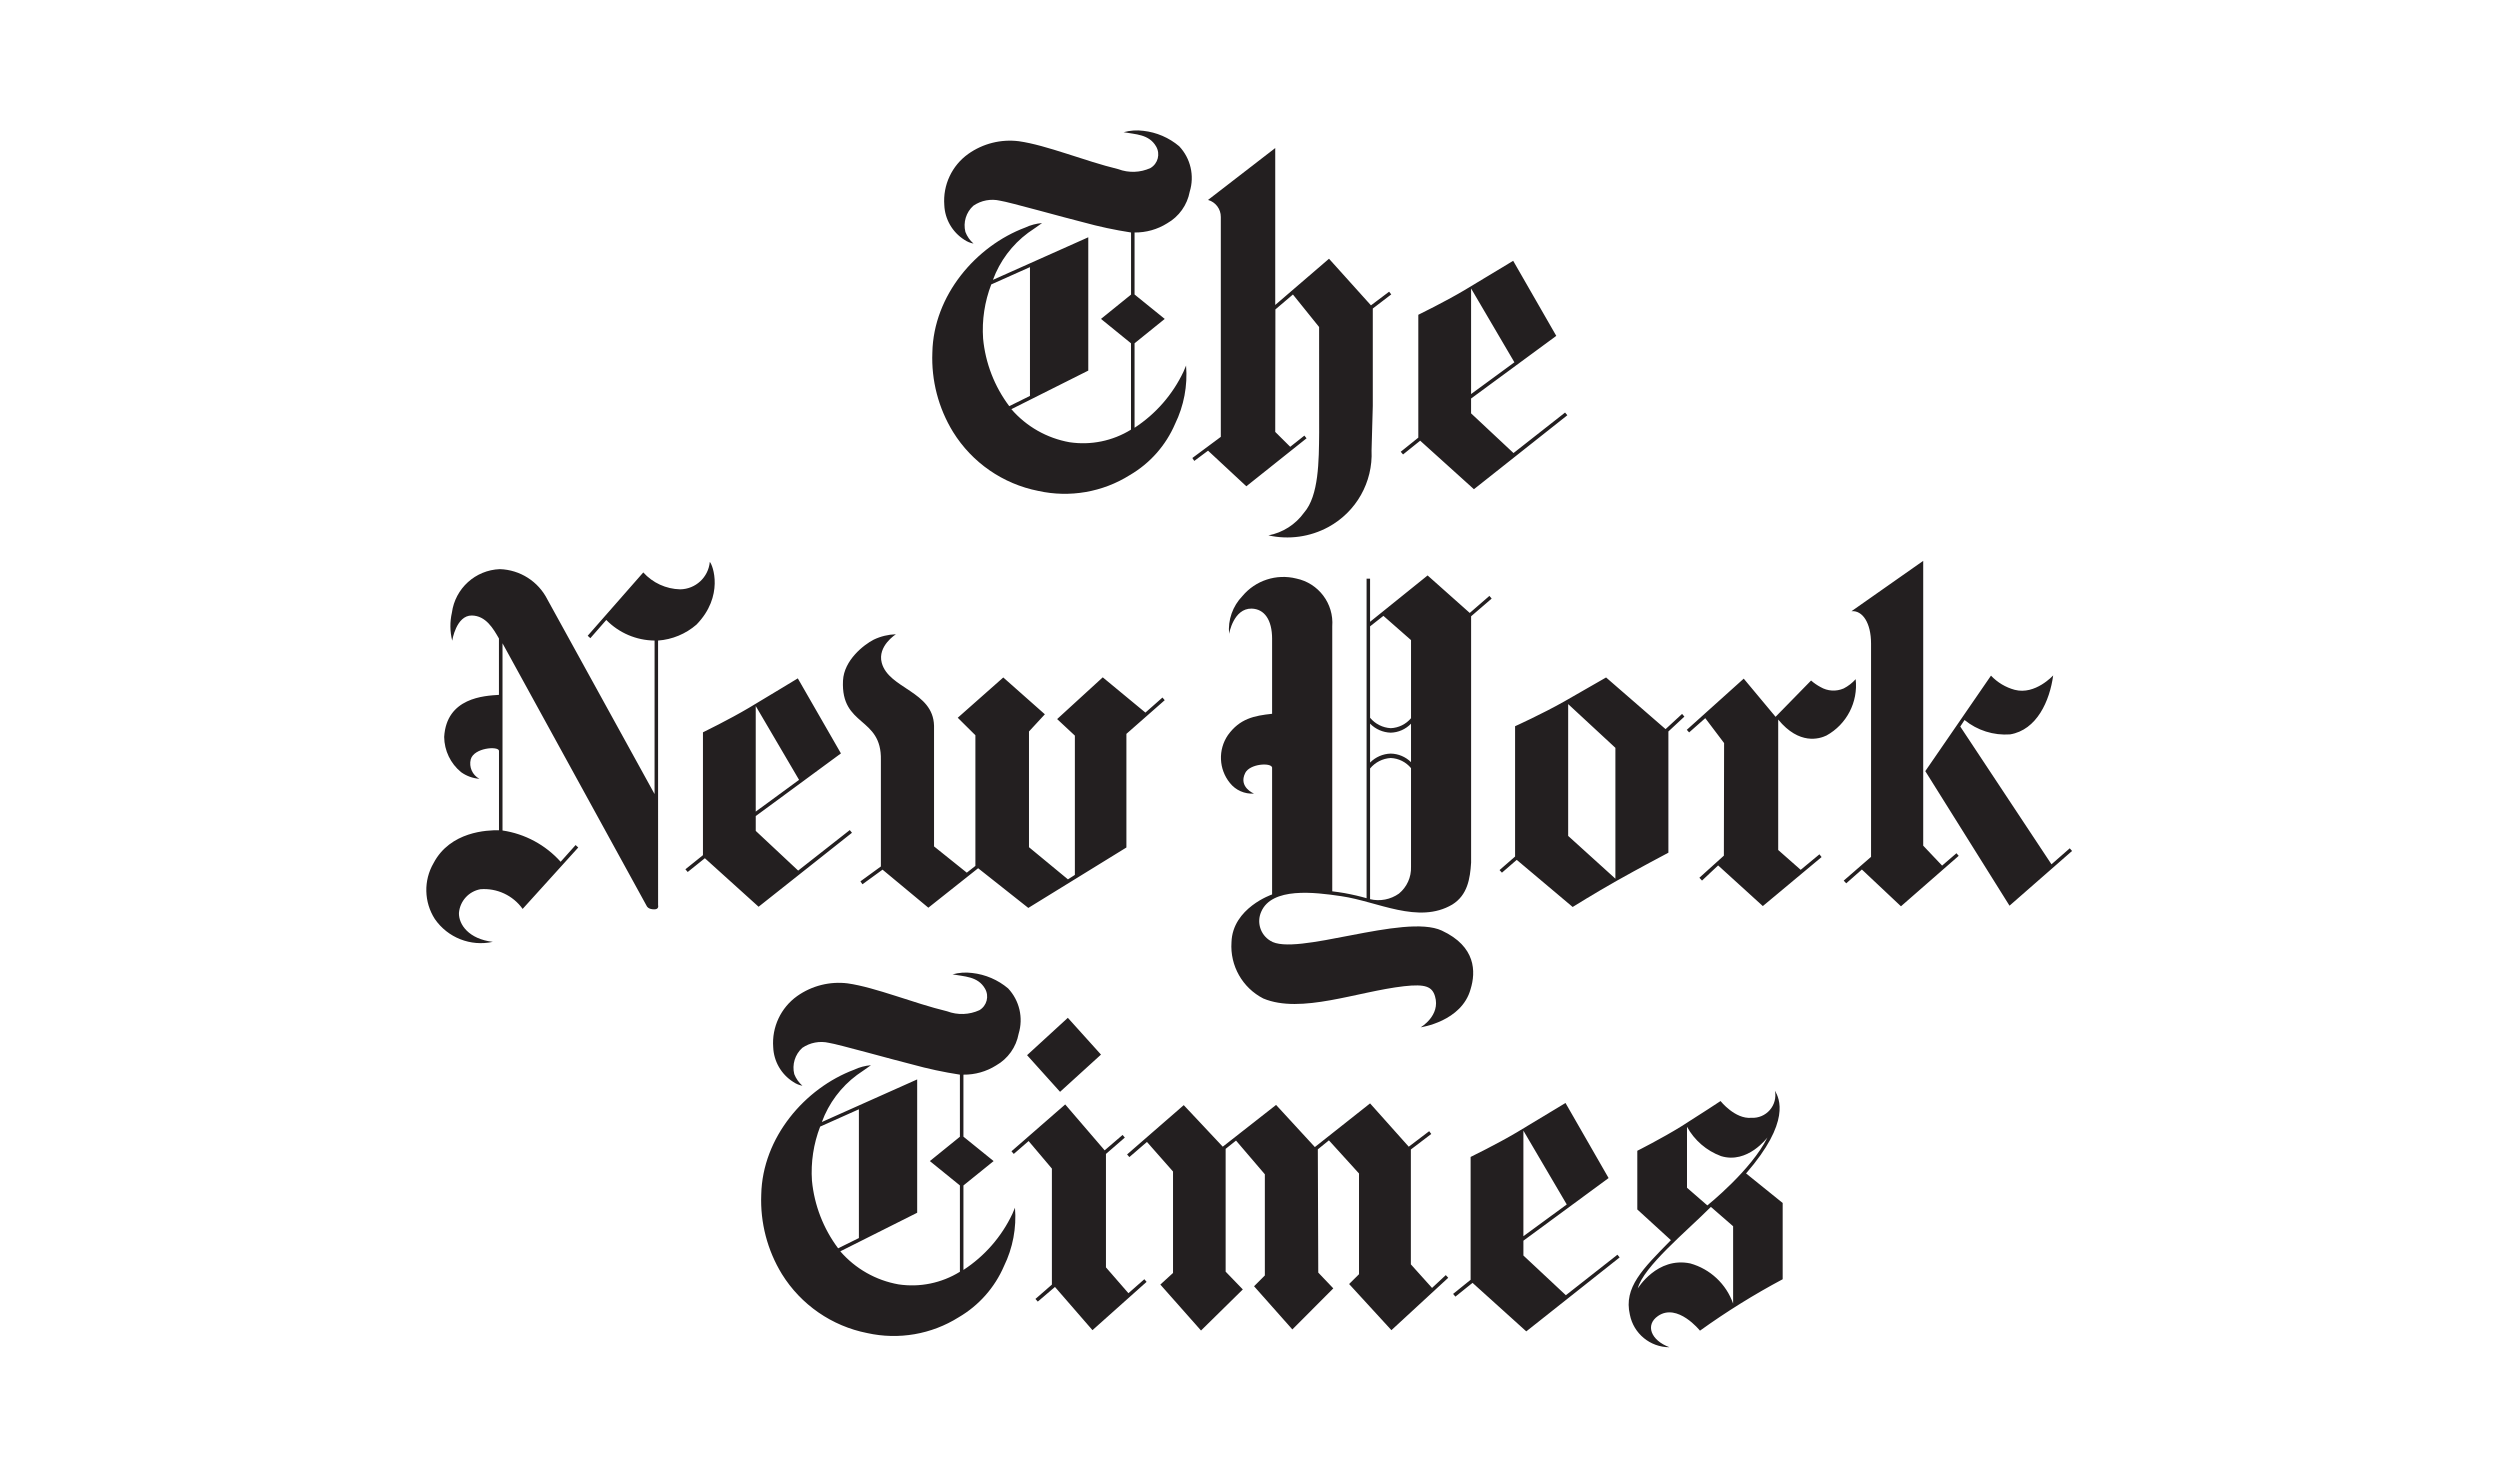
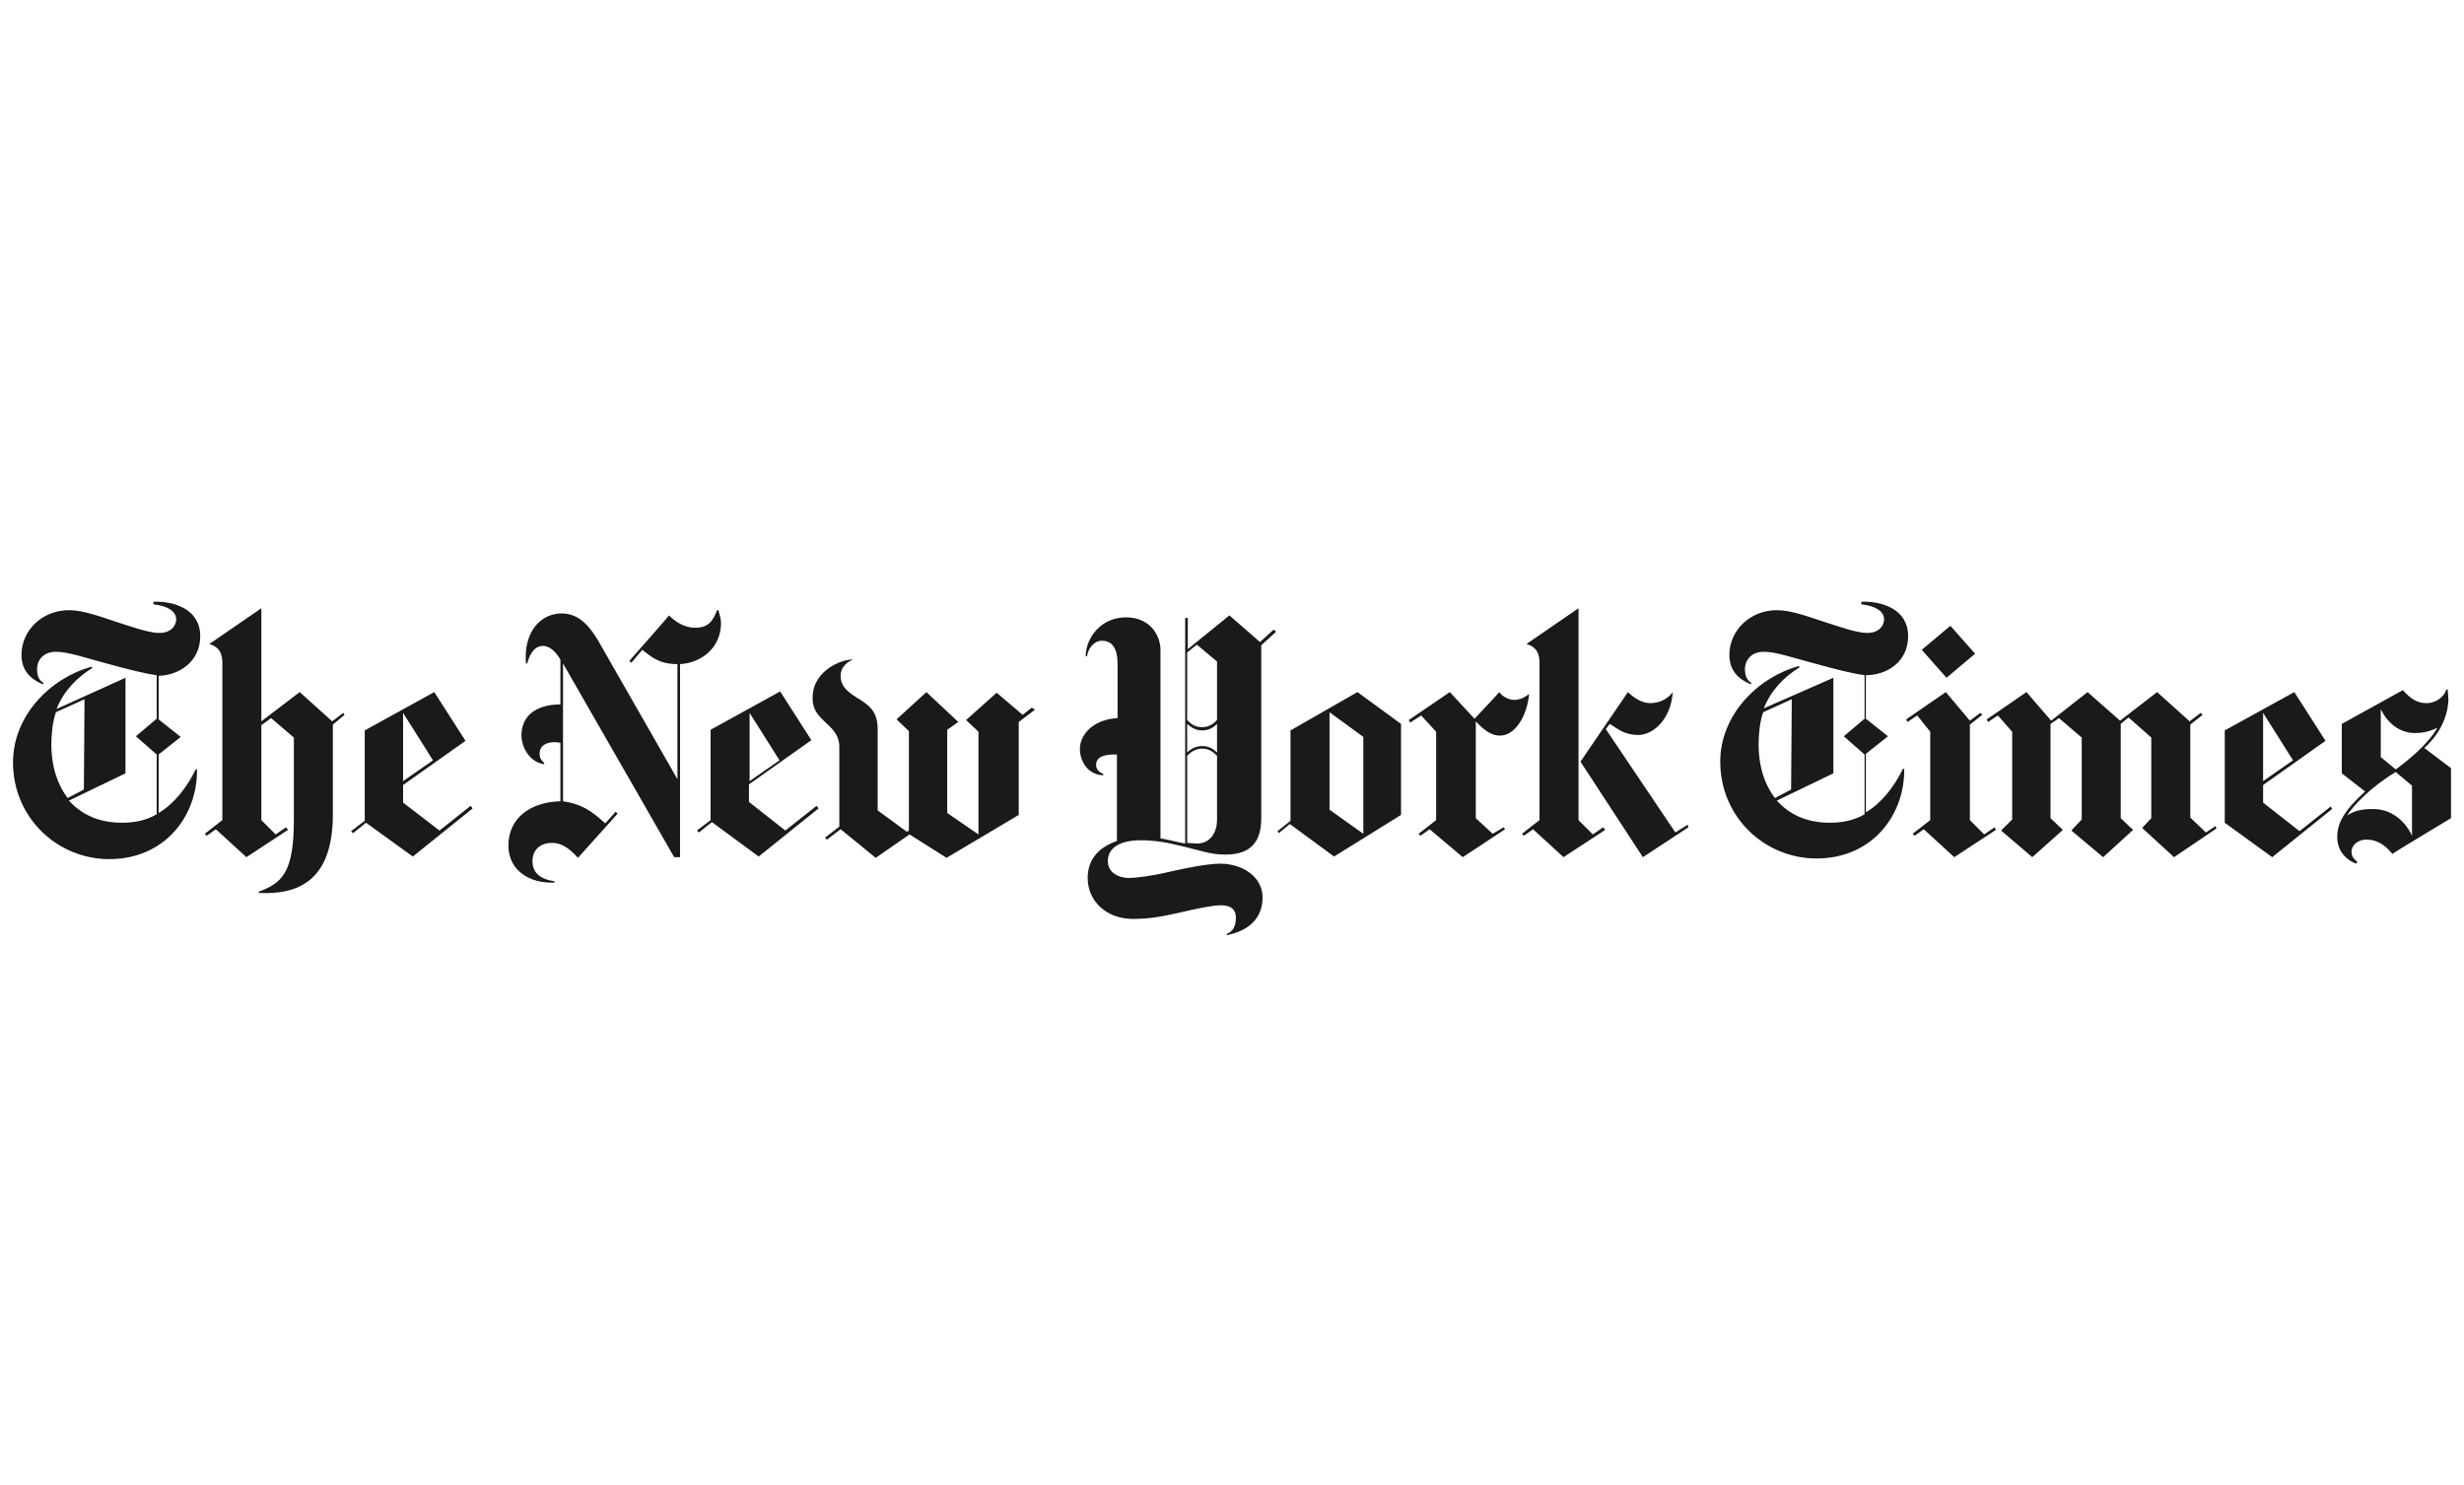
- <svg xmlns="http://www.w3.org/2000/svg" id="Layer_1" data-name="Layer 1" viewBox="0 0 215 127">
-   <defs>
-     <style>.cls-1{fill:none;}.cls-2{fill:transparent;}.cls-3{clip-path:url(#clip-path);}.cls-4{clip-path:url(#clip-path-2);}.cls-5{fill:#231f20;}.cls-6{clip-path:url(#clip-path-3);}.cls-7{clip-path:url(#clip-path-4);}.cls-8{clip-path:url(#clip-path-5);}.cls-9{clip-path:url(#clip-path-6);}</style>
-     <clipPath id="clip-path">
-       <rect class="cls-1" x="70.104" y="2.088" width="67.244" height="48.031" />
-     </clipPath>
-     <clipPath id="clip-path-2">
-       <rect class="cls-1" x="80.18" y="11.214" width="293.558" height="41.225" />
-     </clipPath>
-     <clipPath id="clip-path-3">
-       <rect class="cls-1" x="34.424" y="37.083" width="145.466" height="58.324" />
-     </clipPath>
-     <clipPath id="clip-path-4">
-       <rect class="cls-1" x="-22.474" y="47.123" width="293.558" height="41.225" />
-     </clipPath>
-     <clipPath id="clip-path-5">
-       <rect class="cls-1" x="63.243" y="75.508" width="115.275" height="49.404" />
-     </clipPath>
-     <clipPath id="clip-path-6">
-       <polygon class="cls-1" points="-140.248 83.64 153.31 83.64 153.31 124.865 -140.248 124.865 -140.248 83.64 -140.248 83.64" />
-     </clipPath>
-   </defs>
-   <rect class="cls-2" x="-4.044" y="-3.092" width="223.255" height="134.511" />
-   <path class="cls-1" d="M17.438,10.001H196.91V119.928H17.438Z" />
-   <g class="cls-3">
-     <g class="cls-4">
-       <path class="cls-5" d="M98.326,11.251a5.772,5.772,0,0,1,3.084,1.326,3.983,3.983,0,0,1,.907,3.902,3.97,3.97,0,0,1-1.941,2.726,5.158,5.158,0,0,1-2.804.789v5.333l2.595,2.1-2.595,2.096v7.266a11.76,11.76,0,0,0,4.211-4.83s.07-.178.219-.522a9.641,9.641,0,0,1-.948,5.023A9.369,9.369,0,0,1,97.164,40.858a10.517,10.517,0,0,1-7.872,1.361A11.161,11.161,0,0,1,81.962,37.146a12.124,12.124,0,0,1-1.779-6.833c.1-4.919,3.761-9.161,7.986-10.743a4.178,4.178,0,0,1,1.448-.386c-.334.228-.723.526-1.201.839a8.838,8.838,0,0,0-3.024,4.045l8.2-3.662V31.871l-6.615,3.318A8.615,8.615,0,0,0,91.98,38.032,7.836,7.836,0,0,0,97.266,36.949V29.523L94.685,27.426l2.585-2.092v-5.34a35.896,35.896,0,0,1-4.122-.882c-1.47-.36-6.373-1.74-7.144-1.853a2.897,2.897,0,0,0-2.295.433,2.288,2.288,0,0,0-.685,2.255,2.518,2.518,0,0,0,.7,1.002,2.105,2.105,0,0,1-.799-.333,3.713,3.713,0,0,1-1.715-2.978,4.95,4.95,0,0,1,2.065-4.404,6.192,6.192,0,0,1,4.339-1.09c2.413.34,5.662,1.705,8.552,2.402a3.602,3.602,0,0,0,2.777-.097,1.36,1.36,0,0,0,.483-1.853c-.615-1.068-1.794-1.036-2.796-1.226a4.254,4.254,0,0,1,1.696-.119Zm-9.749,22.796V22.972l-3.329,1.489a10.933,10.933,0,0,0-.702,4.656A11.461,11.461,0,0,0,86.796,34.93l1.781-.882" />
-     </g>
-     <path class="cls-5" d="M130.133,22.43s-2.513,1.523-4.202,2.533c-1.69,1.002-3.956,2.108-3.956,2.108V37.636l-1.512,1.215.199.232,1.473-1.184,4.623,4.173,8.032-6.361-.194-.232-4.435,3.484-3.649-3.414V34.272l7.328-5.387Zm.106,8.728-3.726,2.73v-9.08l3.726,6.35M109.083,46.043a7.419,7.419,0,0,0,5.157-.719,7.12,7.12,0,0,0,3.714-6.586l.106-3.829v-8.376l1.588-1.215-.185-.232-1.56,1.175-3.608-4.01-4.625,3.976V12.732l-5.78,4.463A1.507,1.507,0,0,1,104.99,18.66V37.57L102.542,39.388l.166.251,1.184-.882,3.293,3.063,5.178-4.126-.187-.232-1.217.963-1.289-1.28.014-10.534,1.508-1.284,2.251,2.796s-.002,6.818.004,9.084c-.019,2.413-.025,5.425-1.295,6.876a4.905,4.905,0,0,1-3.068,1.96m35.956-.951c-2.071-.24-2.939-1.493-2.916-2.483a2.262,2.262,0,0,1,1.849-2.045,4.069,4.069,0,0,1,3.629,1.694l4.782-5.283-.228-.209-1.286,1.438a8.359,8.359,0,0,0-4.999-2.691V19.414l12.417,22.623s.12.259.631.259c.437,0,.331-.355.331-.355L159.247,19.178a5.678,5.678,0,0,0,3.3-1.369c2.392-2.456,1.413-5.139,1.149-5.395a2.594,2.594,0,0,1-2.548,2.359,4.414,4.414,0,0,1-3.173-1.454l-4.78,5.445.228.209,1.371-1.567a5.879,5.879,0,0,0,4.153,1.771l-.002,13.202-9.212-16.729a4.751,4.751,0,0,0-4.094-2.614,4.322,4.322,0,0,0-4.122,3.74,5.203,5.203,0,0,0,.025,2.413s.336-2.181,1.688-2.166c1.215.019,1.849,1.137,2.332,1.976v4.849c-1.25.081-4.511.229-4.711,3.62a3.972,3.972,0,0,0,1.454,3.028,3.096,3.096,0,0,0,1.574.572,1.488,1.488,0,0,1-.742-1.678c.282-.994,2.355-1.156,2.428-.739v6.841c-.996-.016-4.188.093-5.627,2.827a4.609,4.609,0,0,0,.11,4.807,4.811,4.811,0,0,0,4.988,1.965m26.226-22.662s-2.511,1.523-4.201,2.533c-1.688,1.002-3.956,2.108-3.956,2.108V37.636L161.598,38.85l.199.232,1.475-1.184,4.621,4.173,8.03-6.361-.189-.232-4.439,3.484-3.647-3.414V34.272l7.326-5.387-3.709-6.455Zm.108,8.728-3.726,2.73v-9.08l3.726,6.35m11.118,10.994L178.553,38.881l-1.728,1.257-.174-.251,1.759-1.28v-9.15c.085-3.766-3.451-2.835-3.258-6.829.081-1.756,1.783-3.086,2.641-3.527a4.766,4.766,0,0,1,1.912-.464s-1.612,1.009-1.22,2.459c.603,2.231,4.422,2.437,4.496,5.406V36.882l2.817,2.258.74-.58V27.323l-1.518-1.504L188.936,22.354l3.576,3.167-1.365,1.477v9.954l3.349,2.765.598-.383V27.354l-1.525-1.423,3.923-3.589,3.668,3.032,1.466-1.295.195.228-3.295,2.896v9.772l-8.436,5.198-4.316-3.415-4.28,3.394m29.565-23.117c0-1.651-.671-2.572-1.758-2.603-1.568-.031-1.941,2.173-1.941,2.173a4.132,4.132,0,0,1,1.143-3.248,4.589,4.589,0,0,1,4.633-1.512,3.899,3.899,0,0,1,3.096,4.111V40.745s.913.108,1.539.248c.727.147,1.413.344,1.413.344V13.857h.3v3.709l4.948-3.987,3.625,3.225,1.69-1.466.194.232-1.768,1.52V38.281c-.087,1.385-.312,2.789-1.617,3.6-2.91,1.721-6.423-.267-9.553-.719-2.322-.348-5.967-.785-6.882,1.342a1.974,1.974,0,0,0,.775,2.487c2.113,1.416,11.528-2.371,14.757-.87,2.943,1.373,2.931,3.543,2.478,5.028-.766,2.8-4.294,3.291-4.294,3.291s1.725-1.005,1.234-2.664c-.249-.839-.818-1.075-2.668-.87-4.033.46-8.858,2.413-12.098,1.056a5.047,5.047,0,0,1-2.738-4.834c.085-2.955,3.492-4.114,3.492-4.114V30.091c-.099-.433-1.919-.325-2.314.48-.603,1.214.752,1.767.752,1.767a2.421,2.421,0,0,1-2.067-.913,3.445,3.445,0,0,1-.17-4.115c1.023-1.419,2.251-1.667,3.799-1.833V19.035h-.001Zm8.425,22.387a3.064,3.064,0,0,0,2.483-.48,2.849,2.849,0,0,0,1.038-2.305V30.149a2.4,2.4,0,0,0-1.744-.87,2.496,2.496,0,0,0-1.777.901V41.422h.001Zm3.521-22.282-2.374-2.085-1.147.901v7.865a2.499,2.499,0,0,0,1.777.893,2.408,2.408,0,0,0,1.744-.858V19.14Zm0,7.189a2.508,2.508,0,0,1-1.748.773,2.592,2.592,0,0,1-1.773-.777v3.349a2.597,2.597,0,0,1,1.773-.773,2.556,2.556,0,0,1,1.748.735V26.329" />
-   </g>
-   <g class="cls-6">
-     <path class="cls-5" d="M27.479,58.339s-2.513,1.523-4.202,2.533c-1.69,1.002-3.956,2.108-3.956,2.108V73.545l-1.512,1.214.199.232,1.473-1.184,4.623,4.173L32.137,71.619l-.194-.232-4.435,3.484-3.649-3.414V70.18l7.328-5.387-3.708-6.454Zm.106,8.728-3.726,2.73v-9.08L27.585,67.067M6.429,81.952a7.419,7.419,0,0,0,5.157-.719,7.12,7.12,0,0,0,3.714-6.586l.106-3.829v-8.376l1.588-1.215-.185-.232-1.56,1.175L11.64,58.161,7.015,62.137V48.64l-5.78,4.463A1.507,1.507,0,0,1,2.336,54.569V73.479L-.112,75.296l.166.251,1.184-.882,3.293,3.063,5.178-4.126-.187-.232-1.217.963L7.015,73.054l.014-10.534,1.508-1.284,2.251,2.796s-.002,6.818.004,9.084c-.019,2.413-.025,5.425-1.295,6.876a4.901,4.901,0,0,1-3.068,1.959m35.956-.951C40.314,80.76,39.446,79.507,39.469,78.518a2.262,2.262,0,0,1,1.849-2.045A4.069,4.069,0,0,1,44.947,78.167L49.729,72.884l-.228-.209-1.286,1.438a8.359,8.359,0,0,0-4.999-2.691V55.323L55.634,77.946s.12.259.631.259c.437,0,.331-.355.331-.355l-.002-22.762a5.678,5.678,0,0,0,3.3-1.369c2.392-2.456,1.413-5.139,1.149-5.395a2.595,2.595,0,0,1-2.548,2.359,4.414,4.414,0,0,1-3.173-1.454l-4.78,5.445.228.209,1.371-1.567a5.879,5.879,0,0,0,4.153,1.771l-.002,13.202L47.08,51.56a4.751,4.751,0,0,0-4.094-2.614,4.322,4.322,0,0,0-4.122,3.74,5.203,5.203,0,0,0,.025,2.413s.336-2.181,1.688-2.166c1.214.019,1.849,1.137,2.332,1.976v4.849c-1.25.081-4.511.228-4.71,3.619a3.972,3.972,0,0,0,1.454,3.028,3.096,3.096,0,0,0,1.574.572,1.488,1.488,0,0,1-.742-1.678c.282-.994,2.355-1.156,2.428-.739v6.841c-.996-.016-4.188.093-5.627,2.827a4.609,4.609,0,0,0,.11,4.807,4.807,4.807,0,0,0,4.988,1.964M68.611,58.339S66.1,59.863,64.41,60.872c-1.688,1.002-3.956,2.108-3.956,2.108V73.545L58.944,74.759l.199.232,1.475-1.184,4.621,4.173,8.03-6.361-.189-.232-4.439,3.484-3.647-3.414V70.18L72.32,64.793l-3.709-6.454Zm.108,8.728-3.726,2.73v-9.08l3.726,6.35M79.838,78.062l-3.939-3.272L74.171,76.047l-.174-.251,1.759-1.28V65.366c.085-3.766-3.451-2.835-3.258-6.829.081-1.756,1.783-3.086,2.641-3.527a4.766,4.766,0,0,1,1.912-.464s-1.612,1.009-1.22,2.459c.603,2.231,4.422,2.437,4.496,5.406V72.791l2.817,2.258.74-.58V63.231L82.367,61.727l3.915-3.465,3.576,3.167-1.365,1.477v9.954l3.349,2.765L92.439,75.243V63.263l-1.525-1.423,3.923-3.589L98.505,61.283l1.466-1.295.195.228-3.295,2.896V72.884l-8.436,5.198-4.316-3.415-4.28,3.395M214.703,62.763l.196.228,1.512-1.304,2.244,2.545v8.724l-1.091.998,3.498,3.952,3.594-3.534-1.477-1.527V62.283l.893-.712,2.479,2.9v8.701l-.928.928,3.295,3.712,3.52-3.531-1.293-1.357L231.107,62.326l.954-.773,2.588,2.85V73.065l-.852.843,3.639,3.967,4.885-4.505-.21-.228-1.182,1.102-1.822-2.026V62.338l1.755-1.334-.18-.24-1.757,1.335-3.327-3.724L230.852,62.129l-3.335-3.624-4.586,3.593-3.356-3.574-4.872,4.238" />
-     <path class="cls-5" d="M204.76,62.493l.198.228,1.276-1.11,2.004,2.37v9.977l-1.416,1.234.202.228,1.477-1.26,3.225,3.716,4.655-4.153-.192-.228-1.37,1.203-1.932-2.22V62.721l1.623-1.407-.194-.224-1.542,1.322-3.392-3.948-4.621,4.03" />
-     <g class="cls-7">
-       <path class="cls-5" d="M206.102,54.229l3.506-3.214,2.852,3.163-3.521,3.202-2.837-3.152m-4.718-7.07a5.79,5.79,0,0,1,3.087,1.326,3.996,3.996,0,0,1,.905,3.902,3.955,3.955,0,0,1-1.943,2.726,5.156,5.156,0,0,1-2.804.789v5.333l2.596,2.1-2.596,2.096V72.698a11.743,11.743,0,0,0,4.212-4.83s.069-.178.22-.522a9.635,9.635,0,0,1-.946,5.023,9.395,9.395,0,0,1-3.891,4.397,10.495,10.495,0,0,1-7.87,1.361,11.179,11.179,0,0,1-7.336-5.073,12.172,12.172,0,0,1-1.778-6.833c.101-4.919,3.762-9.161,7.989-10.743a4.191,4.191,0,0,1,1.447-.386c-.337.228-.725.526-1.2.839a8.832,8.832,0,0,0-3.023,4.045l8.197-3.662V67.78l-6.611,3.318A8.608,8.608,0,0,0,195.042,73.94a7.83,7.83,0,0,0,5.283-1.083V65.432l-2.584-2.096,2.584-2.092v-5.34a35.596,35.596,0,0,1-4.114-.882c-1.469-.36-6.381-1.74-7.148-1.853a2.902,2.902,0,0,0-2.297.433,2.302,2.302,0,0,0-.687,2.255,2.578,2.578,0,0,0,.703,1.002,2.096,2.096,0,0,1-.796-.333,3.704,3.704,0,0,1-1.717-2.978,4.953,4.953,0,0,1,2.063-4.404,6.204,6.204,0,0,1,4.34-1.09c2.414.344,5.661,1.705,8.554,2.402a3.603,3.603,0,0,0,2.778-.097,1.36,1.36,0,0,0,.479-1.853c-.612-1.068-1.796-1.036-2.792-1.226A4.221,4.221,0,0,1,201.384,47.159ZM191.638,69.956V58.881l-3.332,1.489a10.926,10.926,0,0,0-.705,4.656,11.536,11.536,0,0,0,2.251,5.812l1.785-.882" />
-     </g>
-     <path class="cls-5" d="M143.24,62.705l1.417-1.307.201.228-1.376,1.28V73.332s-2.624,1.388-4.453,2.421c-1.827,1.029-3.78,2.247-3.78,2.247l-4.811-4.052-1.272,1.102-.205-.224,1.336-1.164V62.446h.019s2.266-1.025,4.182-2.104q1.816-1.034,3.625-2.08l5.117,4.444Zm-8.378,9.184,4.062,3.678V64.314l-4.062-3.763V71.89m17.837-10.244,3.053-3.121a4.273,4.273,0,0,0,.812.561,2.195,2.195,0,0,0,1.995.12,3.57,3.57,0,0,0,1.029-.797,4.919,4.919,0,0,1-2.514,4.846c-.596.286-2.332.839-4.149-1.373V73.1l1.934,1.705,1.612-1.334.186.236-5.054,4.215-3.844-3.496-1.386,1.303-.226-.244,2.106-1.899.019-9.683L146.654,61.762l-1.39,1.226-.199-.224,4.896-4.401,2.738,3.283m12.876,4.672,5.65-8.214a4.36,4.36,0,0,0,2.045,1.222c1.763.46,3.303-1.241,3.303-1.241-.295,2.196-1.408,4.695-3.709,5.073a5.561,5.561,0,0,1-3.913-1.237l-.368.561,7.844,11.849,1.57-1.376.2.228-5.379,4.706-7.242-11.57" />
-     <path class="cls-5" d="M160.91,55.346c0-1.771-.727-2.862-1.678-2.784l6.164-4.328V72.729l1.624,1.713,1.234-1.064.194.224-4.965,4.339L160.122,74.778l-1.346,1.187-.217-.232,2.351-2.042V55.346m-51.509-.403c0-1.651-.671-2.572-1.758-2.603-1.568-.031-1.941,2.173-1.941,2.173a4.131,4.131,0,0,1,1.143-3.248,4.589,4.589,0,0,1,4.633-1.512,3.899,3.899,0,0,1,3.096,4.111V76.653s.913.108,1.539.248c.727.147,1.413.344,1.413.344V49.766h.3v3.709l4.948-3.987,3.625,3.225,1.69-1.466.194.232-1.768,1.52V74.19c-.087,1.385-.312,2.789-1.617,3.6-2.91,1.721-6.423-.267-9.553-.719-2.322-.348-5.967-.785-6.882,1.342a1.974,1.974,0,0,0,.775,2.487c2.113,1.416,11.528-2.371,14.757-.87,2.943,1.373,2.931,3.543,2.478,5.028-.766,2.8-4.295,3.291-4.295,3.291s1.725-1.005,1.234-2.664c-.249-.839-.818-1.075-2.668-.87-4.033.46-8.858,2.413-12.098,1.056a5.047,5.047,0,0,1-2.738-4.834c.085-2.955,3.492-4.114,3.492-4.114V66c-.099-.433-1.919-.325-2.314.48-.603,1.214.752,1.767.752,1.767a2.421,2.421,0,0,1-2.067-.913,3.445,3.445,0,0,1-.17-4.115c1.023-1.419,2.251-1.667,3.799-1.833V54.944Zm8.425,22.387a3.064,3.064,0,0,0,2.483-.48,2.849,2.849,0,0,0,1.038-2.305V66.058a2.4,2.4,0,0,0-1.744-.87,2.496,2.496,0,0,0-1.777.901v11.241h.001Zm3.521-22.282L118.974,52.964l-1.147.901v7.865a2.499,2.499,0,0,0,1.777.893,2.408,2.408,0,0,0,1.744-.858V55.049h-.001Zm0,7.189a2.508,2.508,0,0,1-1.748.773,2.592,2.592,0,0,1-1.773-.777v3.349a2.597,2.597,0,0,1,1.773-.773,2.556,2.556,0,0,1,1.748.735V62.237" />
-   </g>
-   <g class="cls-8">
-     <path class="cls-5" d="M134.634,94.856s-2.515,1.523-4.201,2.533c-1.693,1.002-3.96,2.108-3.96,2.108v10.565l-1.507,1.215.2.232,1.471-1.184,4.623,4.173,8.029-6.361-.19-.232-4.435,3.484-3.651-3.414v-1.276l7.326-5.387-3.705-6.454Zm.107,8.728-3.729,2.73v-9.08l3.729,6.35M96.929,99.281l.196.228,1.512-1.303,2.243,2.544v8.725l-1.091.998,3.499,3.952,3.594-3.534-1.477-1.528V98.801l.893-.712,2.479,2.9v8.701l-.928.928,3.294,3.713,3.521-3.531-1.293-1.357-.038-10.6.954-.773,2.588,2.85v8.663l-.852.843,3.639,3.968L124.548,109.888l-.21-.228-1.182,1.102-1.822-2.026v-9.88l1.755-1.335-.18-.239-1.756,1.334-3.327-3.724-4.748,3.755L109.743,95.023,105.158,98.615l-3.356-3.573-4.872,4.238" />
-     <path class="cls-5" d="M86.986,99.01l.198.228,1.275-1.11,2.004,2.371V110.476l-1.416,1.233.202.228,1.477-1.26,3.226,3.716L98.606,110.24l-.192-.228-1.37,1.203-1.932-2.22V99.238l1.623-1.408-.194-.224-1.542,1.323-3.392-3.948-4.621,4.029" />
-     <g class="cls-9">
-       <path class="cls-5" d="M88.328,90.745l3.506-3.213,2.851,3.163-3.52,3.202-2.837-3.152M83.61,83.677a5.79,5.79,0,0,1,3.087,1.326,3.996,3.996,0,0,1,.905,3.902,3.955,3.955,0,0,1-1.943,2.726,5.156,5.156,0,0,1-2.804.789v5.333l2.596,2.1L82.856,101.949v7.266a11.743,11.743,0,0,0,4.212-4.83s.069-.178.22-.522a9.635,9.635,0,0,1-.946,5.023,9.395,9.395,0,0,1-3.891,4.397,10.495,10.495,0,0,1-7.87,1.361,11.179,11.179,0,0,1-7.336-5.073,12.172,12.172,0,0,1-1.778-6.833c.101-4.919,3.762-9.161,7.989-10.743a4.205,4.205,0,0,1,1.447-.387c-.337.228-.725.526-1.2.839a8.832,8.832,0,0,0-3.023,4.045l8.197-3.662v11.466l-6.611,3.318a8.608,8.608,0,0,0,5.003,2.842,7.828,7.828,0,0,0,5.283-1.083v-7.425l-2.584-2.096,2.584-2.092v-5.34a35.598,35.598,0,0,1-4.114-.882c-1.469-.36-6.381-1.74-7.148-1.853a2.902,2.902,0,0,0-2.297.433,2.302,2.302,0,0,0-.687,2.255,2.578,2.578,0,0,0,.703,1.002,2.091,2.091,0,0,1-.796-.333,3.704,3.704,0,0,1-1.717-2.978,4.953,4.953,0,0,1,2.063-4.404,6.204,6.204,0,0,1,4.34-1.09c2.414.344,5.661,1.705,8.554,2.402a3.605,3.605,0,0,0,2.778-.097,1.36,1.36,0,0,0,.479-1.853c-.612-1.068-1.796-1.036-2.792-1.226a4.217,4.217,0,0,1,1.692-.119ZM73.865,106.473V95.398l-3.332,1.489a10.926,10.926,0,0,0-.705,4.656,11.535,11.535,0,0,0,2.251,5.812l1.785-.882m69.704,9.389a3.466,3.466,0,0,1-3.399-2.8c-.541-2.336,1.079-3.917,3.528-6.408l-2.889-2.641V98.967s2.122-1.068,3.79-2.104c1.667-1.048,3.368-2.173,3.368-2.173s1.245,1.57,2.653,1.442a1.953,1.953,0,0,0,2.026-2.332c.38.665,1.384,2.66-2.483,7.115l3.148,2.541v6.558a62.748,62.748,0,0,0-7.112,4.424s-1.929-2.413-3.608-1.265c-1.128.777-.609,2.1.978,2.687Zm-2.719-5.054s1.659-2.745,4.51-2.154a5.463,5.463,0,0,1,3.689,3.457v-6.655l-1.911-1.663c-2.096,2.108-5.822,5.155-6.288,7.015ZM145.082,96.902V102.146l1.748,1.52s3.794-3.036,5.17-5.847c0,0-1.704,2.312-3.996,1.605a5.525,5.525,0,0,1-2.922-2.521" />
-     </g>
-     <path class="cls-5" d="M25.465,99.222l1.417-1.307.201.228L25.707,99.423v10.426s-2.624,1.388-4.453,2.421c-1.827,1.029-3.78,2.247-3.78,2.247L12.663,110.464l-1.272,1.102-.205-.224,1.336-1.164V98.963h.019s2.266-1.025,4.182-2.104q1.816-1.034,3.625-2.08l5.117,4.444Zm-8.378,9.184,4.062,3.678V100.831L17.087,97.068v11.338M34.925,98.163l3.053-3.121a4.273,4.273,0,0,0,.812.561,2.194,2.194,0,0,0,1.995.12,3.571,3.571,0,0,0,1.029-.797,4.919,4.919,0,0,1-2.514,4.846c-.596.286-2.332.839-4.149-1.373v11.219l1.934,1.705,1.612-1.334.186.236L33.828,114.44l-3.844-3.496-1.386,1.303-.226-.244,2.106-1.899.019-9.683-1.617-2.142L27.49,99.506l-.199-.224,4.896-4.401,2.738,3.283M47.8,102.834l5.65-8.214a4.36,4.36,0,0,0,2.045,1.222c1.763.46,3.303-1.241,3.303-1.241-.295,2.196-1.408,4.695-3.709,5.073a5.561,5.561,0,0,1-3.913-1.237l-.368.561,7.844,11.849,1.57-1.376.2.228-5.379,4.706L47.8,102.834" />
-     <path class="cls-5" d="M43.137,91.863c0-1.771-.727-2.862-1.678-2.784L47.623,84.751v24.495l1.624,1.713,1.234-1.064.194.224-4.965,4.339-3.361-3.163-1.346,1.187-.217-.232,2.351-2.042V91.863m-51.509-.402c0-1.651-.671-2.572-1.758-2.603-1.568-.031-1.941,2.173-1.941,2.173a4.131,4.131,0,0,1,1.143-3.248,4.589,4.589,0,0,1,4.633-1.512,3.899,3.899,0,0,1,3.096,4.111v22.789s.913.108,1.539.248c.727.147,1.413.344,1.413.344V86.283H.054v3.709L5.002,86.004l3.625,3.225,1.69-1.466.194.232L8.743,89.515V110.708c-.087,1.385-.312,2.789-1.617,3.6-2.91,1.721-6.423-.267-9.553-.719-2.322-.348-5.967-.785-6.882,1.342a1.974,1.974,0,0,0,.775,2.487c2.113,1.416,11.528-2.371,14.757-.87,2.943,1.373,2.931,3.543,2.478,5.028-.766,2.8-4.295,3.291-4.295,3.291s1.725-1.005,1.234-2.664c-.249-.839-.818-1.075-2.668-.87-4.033.46-8.858,2.413-12.098,1.056a5.047,5.047,0,0,1-2.738-4.834c.085-2.955,3.492-4.114,3.492-4.114v-10.921c-.099-.433-1.919-.325-2.314.48-.603,1.214.752,1.767.752,1.767a2.421,2.421,0,0,1-2.067-.913,3.445,3.445,0,0,1-.17-4.115c1.023-1.419,2.251-1.667,3.799-1.833V91.461Zm8.424,22.387a3.064,3.064,0,0,0,2.483-.48,2.849,2.849,0,0,0,1.038-2.305v-8.489a2.4,2.4,0,0,0-1.744-.87,2.496,2.496,0,0,0-1.777.901v11.242ZM3.574,91.565,1.2,89.481l-1.147.901v7.865a2.499,2.499,0,0,0,1.777.893,2.408,2.408,0,0,0,1.744-.858V91.565Zm0,7.189a2.508,2.508,0,0,1-1.748.773,2.592,2.592,0,0,1-1.773-.777v3.349a2.597,2.597,0,0,1,1.773-.773,2.556,2.556,0,0,1,1.748.735V98.754" />
-   </g>
+ <svg xmlns="http://www.w3.org/2000/svg" version="1.1" id="Layer_1" x="0px" y="0px" viewBox="0 0 379 64" width="223.255" height="134.511" enable-background="new 0 0 379 64" xml:space="preserve">
+   <path fill="#1A1A1A" d="M30.8,15.7c0-4.1-3.9-5.4-7.2-5.3v0.4c2,0.2,3.5,1,3.5,2.3c0,0.9-0.7,2.1-2.6,2.1c-1.6,0-4.1-0.9-6.6-1.7  c-2.7-0.9-5.2-1.8-7.3-1.8c-4.1,0-7.3,3.1-7.3,6.9c0,3.1,2.4,4.1,3.3,4.5l0.1-0.2c-0.6-0.4-1-0.9-1-2.2c0-1.1,0.8-2.6,2.9-2.6  c1.9,0,4.4,0.9,7.8,1.8c2.9,0.8,6,1.6,7.7,1.8v6.7l-3.2,2.7l3.2,2.8v9.2c-1.7,1-3.6,1.3-5.3,1.3c-3.1,0-5.9-0.9-8.2-3.4l8.7-4.2  V22.1L8.7,26.9c1.1-2.8,3.2-4.9,5.5-6.3l-0.1-0.2C7.8,22.1,2,27.9,2,35.1C2,43.7,8.9,50,16.8,50c8.6,0,13.6-6.7,13.5-13.8h-0.2  c-1.3,2.7-3.3,5.3-5.7,6.7v-9l3.4-2.7l-3.4-2.7v-6.7C27.6,21.7,30.8,19.6,30.8,15.7L30.8,15.7z M12.9,39.3l-2.5,1.3  c-1.5-2-2.5-4.7-2.5-8.3c0-1.5,0.2-3.5,0.7-4.9l4.4-2L12.9,39.3L12.9,39.3z M52.8,27.5l-1.7,1.3l-5-4.5l-5.9,4.5V11.4l-8,5.5  c0.9,0.3,2,0.8,2,2.9V44l-2.7,2.1l0.3,0.3l1.4-1l4.7,4.3l6.4-4.2L44,45.1l-1.6,1.1L40.2,44V29.4l1.5-1.1l3.5,3V44  c0,8-1.8,9.7-5.4,11v0.2c6,0.3,11.4-1.8,11.4-12.1V29.3l1.8-1.5L52.8,27.5L52.8,27.5z M63.5,49.6l9.2-7.4l-0.3-0.4l-4.8,3.8L62,41.3  v-2.7l9.6-6.8l-4.8-7.5l-10.7,5.9v13.9l-2.1,1.6l0.3,0.3l2-1.6L63.5,49.6L63.5,49.6z M62,38V27.5l4.6,7.3L62,38L62,38z M110.9,13.7  c0-0.7-0.2-1.2-0.4-2h-0.2c-0.7,1.8-1.4,2.7-3.4,2.7c-1.8,0-3.2-1.1-4-1.9c0,0.1-6.1,7-6.1,7l0.3,0.3l1.7-2c1.3,1,2.5,2.2,5.4,2.2  v17.7L91.9,16.2c-1-1.6-2.6-4-5.5-4c-3.3,0-5.9,2.9-5.5,7.7h0.2c0.3-1.2,1-2.7,2.4-2.7c1.2,0,2.1,1.1,2.7,2.1v6.9  c-3.8,0-6,1.8-6,4.8c0,1.3,0.9,4,3.5,4.4v-0.2c-0.4-0.4-0.7-0.7-0.7-1.4c0-1.2,0.9-1.8,2.4-1.8c0.3,0,0.6,0.1,0.8,0.1v9  c-4.5,0.1-8,2.5-8,6.8c0,4,3.5,5.9,7.1,5.7v-0.2c-2.3-0.3-3.4-1.4-3.4-3.1c0-1.8,1.3-2.8,3-2.8c1.7,0,2.9,1.1,4,2.3l6.1-6.8  l-0.3-0.3l-1.6,1.8c-2.3-2.1-3.8-3-6.5-3.4V19.9l17.1,29.8h0.9V20C108,19.8,110.9,17.4,110.9,13.7L110.9,13.7z M116.7,49.6l9.2-7.4  l-0.3-0.4l-4.8,3.8l-5.6-4.4v-2.7l9.6-6.8l-4.8-7.5l-10.7,5.9v13.9l-2.1,1.6l0.3,0.3l2-1.6L116.7,49.6L116.7,49.6z M115.3,38V27.5  l4.6,7.3L115.3,38L115.3,38z M158.7,26.7l-1.4,1.1l-4-3.4l-4.7,4.2l1.9,1.8v15.8l-4.8-3.3V30.1l1.7-1.2l-4.9-4.6l-4.6,4.2l1.9,1.8  v15.3l-0.3,0.2l-4.5-3.3V30c0-2.9-1.5-3.8-3.3-4.9c-1.6-1-2.4-1.9-2.4-3.3c0-1.6,1.4-2.3,1.9-2.5c-1.6-0.1-6.1,1.6-6.2,5.7  c-0.1,2.1,1,3,2,4c1.1,1,2.1,2,2.1,3.7V45l-2.2,1.7l0.3,0.3l2.1-1.6l5.4,4.4l5.2-3.6l5.7,3.6l11.1-6.6V28.9l2.5-1.9L158.7,26.7  L158.7,26.7z M195.9,14.7l-2.1,1.9l-4.7-4.1l-6.4,5.2v-4.8h-0.4v34.7c-0.7-0.1-2.2-0.5-3.8-0.8v-29c0-2.1-1.5-5-5.3-5  c-3.9,0-6.2,3.2-6.2,6h0.2c0.2-1.3,1.1-2.4,2.3-2.4c1.3,0,2.4,0.8,2.4,3.6v8.3c-3.6,0.2-5.8,2.4-5.8,4.8c0,1.4,0.9,3.9,3.6,4v-0.2  c-0.9-0.4-1.1-0.9-1.1-1.4c0-1.2,1.2-1.6,2.8-1.6h0.4v13.3c-3.1,1.1-4.5,3.1-4.5,5.7c0,3.5,2.8,6.3,7,6.3c2.9,0,5-0.5,7.7-1.1  c2.2-0.5,4.5-1,5.8-1c1.6,0,2.3,0.7,2.3,1.9c0,1.5-0.6,2.2-1.4,2.5v0.2c3.5-0.7,5.5-2.7,5.5-5.8c0-3.2-3.1-5.2-6.5-5.2  c-1.8,0-5,0.6-7.6,1.2c-2.9,0.7-5.5,1-6.4,1c-1.5,0-3.3-0.7-3.3-2.6c0-1.8,1.5-3.2,5.1-3.2c2,0,3.9,0.3,6.3,0.9  c2.6,0.6,4.3,1.3,6.6,1.3c3.1,0,5.6-1.1,5.6-5.6V17.1l2.3-2.1L195.9,14.7L195.9,14.7z M187.2,28.6c-0.6,0.6-1.2,1.1-2.3,1.1  c-1.2,0-1.8-0.6-2.3-1.1V18.2l1.5-1.2l3.1,2.6V28.6L187.2,28.6z M187.2,33.6c-0.5-0.5-1.2-1-2.3-1c-1.1,0-1.9,0.6-2.3,1v-4.4  c0.5,0.4,1.2,1,2.3,1c1.1,0,1.8-0.5,2.3-1V33.6L187.2,33.6z M187.2,44c0,1.7-0.9,3.6-3.1,3.6c-0.4,0-1.2-0.1-1.5-0.1V34.1  c0.5-0.5,1.2-1.1,2.3-1.1c1.1,0,1.7,0.5,2.3,1.1V44L187.2,44z M205.2,49.6l10.3-6.4v-14l-6.7-4.9l-10.3,5.9v13.9l-2,1.6l0.2,0.3  l1.7-1.4L205.2,49.6L205.2,49.6z M204.5,42.4V27.4l5.2,3.8v14.9L204.5,42.4L204.5,42.4z M235.2,24.6c-0.8,0.6-1.5,0.9-2.3,0.9  c-0.8,0-1.8-0.5-2.3-1.2c0,0.1-3.8,4.1-3.8,4.1l-3.8-4.1l-6.3,4.3l0.2,0.4l1.7-1.1l2.3,2.5V44l-2.7,2.1l0.3,0.3l1.4-1l5.1,4.3  l6.5-4.3l-0.2-0.3l-1.7,1l-2.6-2.4V28.8c1.1,1.2,2.3,2.2,3.7,2.2C233.1,31,234.9,27.9,235.2,24.6L235.2,24.6z M259.6,44.7l-1.9,1.2  L247,30l0.6-0.8c1.2,0.7,2.2,1.7,4.4,1.7c2.2,0,5-2.3,5.3-6.6c-0.6,0.8-1.7,1.7-3.5,1.7c-1.3,0-2.6-0.9-3.4-1.7L243.1,35l9.6,14.7  l7-4.6L259.6,44.7L259.6,44.7z M246.6,45.1l-1.6,1.1l-2.2-2.2V11.4l-8,5.5c0.9,0.3,2,0.8,2,2.9V44l-2.7,2.1l0.3,0.3l1.4-1l4.7,4.3  l6.4-4.2L246.6,45.1L246.6,45.1z M293.5,15.7c0-4.1-3.9-5.4-7.2-5.3v0.4c2,0.2,3.5,1,3.5,2.3c0,0.9-0.7,2.1-2.6,2.1  c-1.6,0-4.1-0.9-6.6-1.7c-2.7-0.9-5.2-1.8-7.3-1.8c-4.1,0-7.3,3.1-7.3,6.9c0,3.1,2.4,4.1,3.3,4.5l0.1-0.2c-0.6-0.4-1-0.9-1-2.2  c0-1.1,0.8-2.6,2.9-2.6c1.9,0,4.4,0.9,7.8,1.8c2.9,0.8,6,1.6,7.7,1.8v6.7l-3.2,2.7l3.2,2.8v9.2c-1.7,1-3.6,1.3-5.3,1.3  c-3.1,0-5.9-0.9-8.2-3.4l8.7-4.2V22.1l-10.7,4.7c1.1-2.8,3.2-4.9,5.5-6.3l-0.1-0.2c-6.3,1.7-12.1,7.5-12.1,14.7  c0,8.6,6.9,14.9,14.8,14.9c8.6,0,13.6-6.7,13.5-13.8h-0.2c-1.3,2.7-3.3,5.3-5.7,6.7v-9l3.4-2.7l-3.4-2.7v-6.7  C290.3,21.7,293.5,19.6,293.5,15.7L293.5,15.7z M275.5,39.3l-2.5,1.3c-1.5-2-2.5-4.7-2.5-8.3c0-1.5,0.2-3.5,0.7-4.9l4.4-2  L275.5,39.3L275.5,39.3z M300,14.1l-4.4,3.7l3.8,4.3l4.4-3.7L300,14.1L300,14.1z M306.8,45.1l-1.6,1.1l-2.2-2.2V29.3l1.9-1.5  l-0.3-0.3l-1.6,1.2l-3.7-4.4l-6.1,4.2l0.2,0.4l1.5-1l2,2.5V44l-2.7,2.1l0.3,0.3l1.4-1l4.7,4.3l6.4-4.2L306.8,45.1L306.8,45.1z   M340.8,44.9l-1.5,1l-2.4-2.3V29.3l1.9-1.5l-0.3-0.3l-1.7,1.3l-5-4.5l-5.7,4.4l-5-4.4l-5.6,4.4l-3.8-4.4l-6.1,4.2l0.2,0.4l1.5-1  l2.2,2.5v13.5l-1.7,1.7l4.8,4.1l4.7-4.2l-1.9-1.8V29.2l1.3-0.9l3.5,3v12.6l-1.6,1.7l4.9,4.1l4.6-4.2l-1.9-1.8V29.2l1.2-1l3.5,3.1  v12.4l-1.4,1.5l4.9,4.5l6.5-4.4L340.8,44.9L340.8,44.9z M358.5,41.9l-4.8,3.8l-5.6-4.4v-2.7l9.6-6.8l-4.8-7.5l-10.7,5.9v14.2  l7.3,5.3l9.2-7.4L358.5,41.9L358.5,41.9z M348.1,38V27.5l4.6,7.3L348.1,38L348.1,38z M377,36l-4.1-3.1c2.7-2.4,3.7-5.4,3.7-7.6  c0-0.3-0.1-0.9-0.1-1.4h-0.2c-0.4,1.1-1.5,2.1-3.1,2.1c-1.6,0-2.6-0.9-3.6-2l-9.4,5.2v7.6l3.6,2.8c-3.6,3.2-4.3,5.2-4.3,7  c0,1.9,1.1,3.4,2.9,4.1l0.2-0.3c-0.5-0.4-0.9-0.7-0.9-1.6c0-0.7,0.7-1.8,2.3-1.8c2.1,0,3.3,1.4,4,2.2c0-0.1,9-5.5,9-5.5V36L377,36z   M374.9,29.8c-1.4,2.5-4.5,5-6.4,6.4l-2.3-1.9v-7.4c0.9,2,2.8,3.7,5.2,3.7C372.9,30.6,373.8,30.3,374.9,29.8L374.9,29.8z M371,46.4  c-1.1-2.4-3.3-4.1-5.9-4.1c-0.6,0-2.5-0.1-4.1,1c1-1.6,3.8-4.5,7.5-6.7l2.5,2.1V46.4L371,46.4z" />
</svg>
